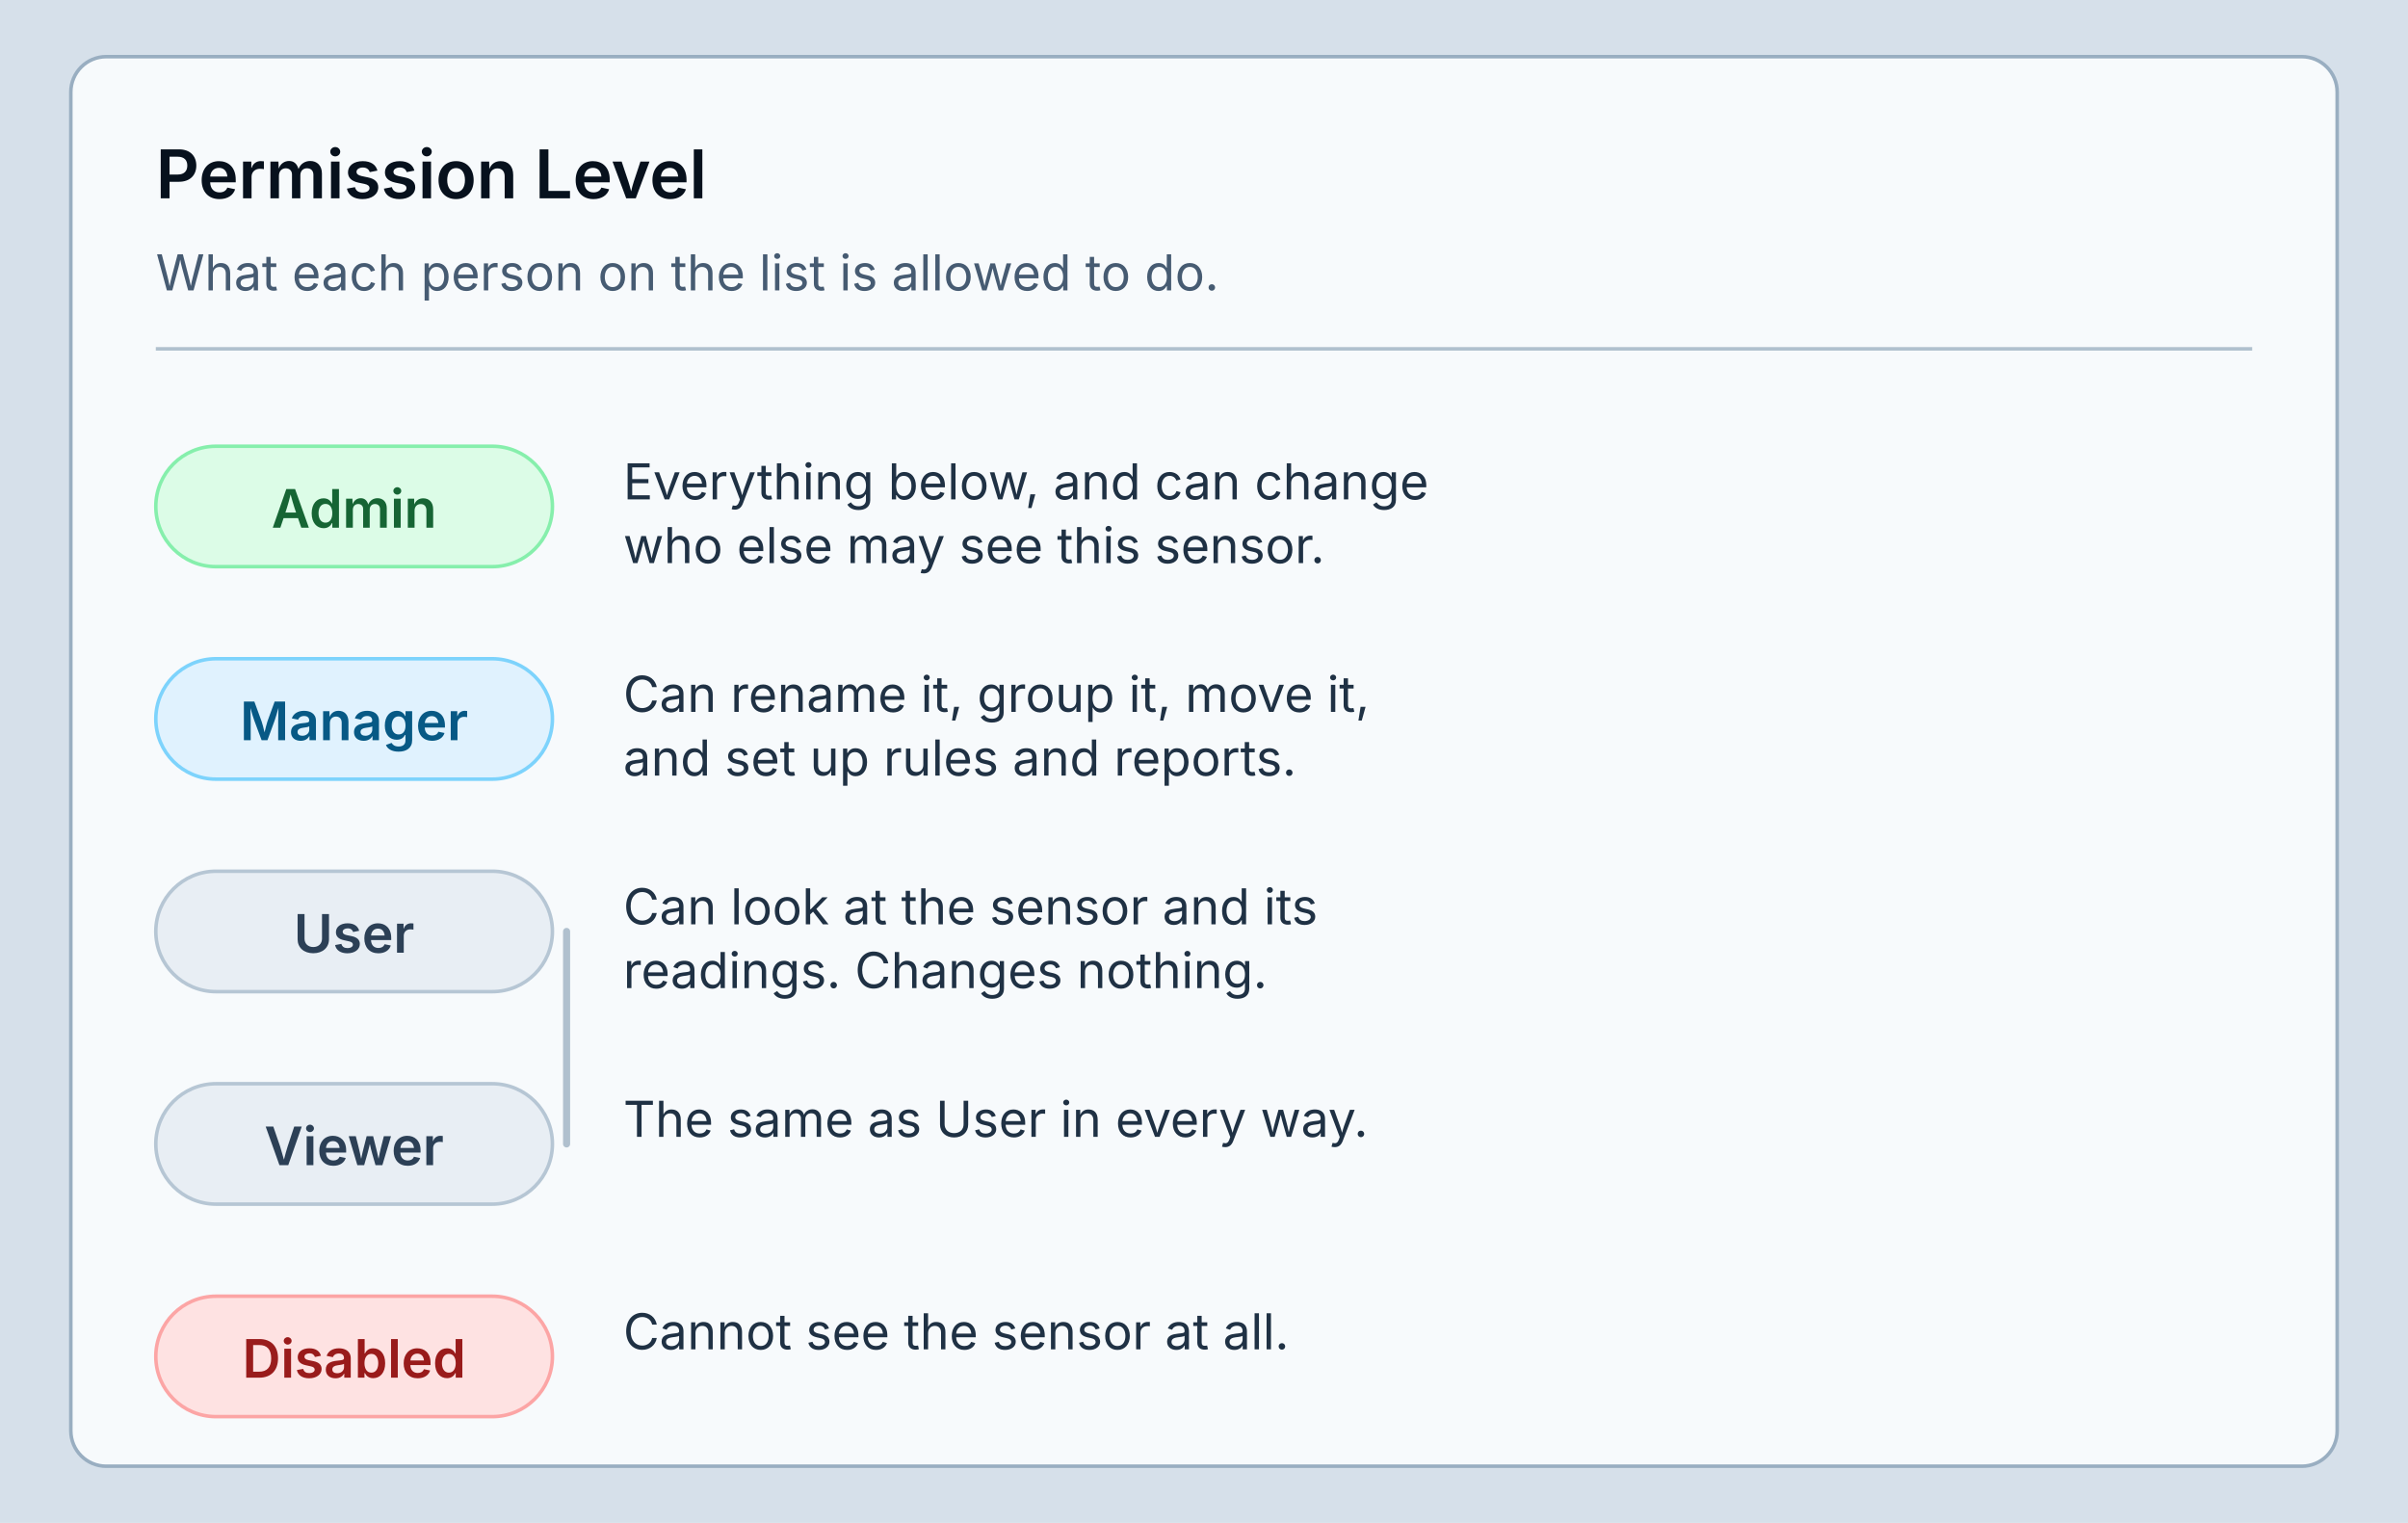
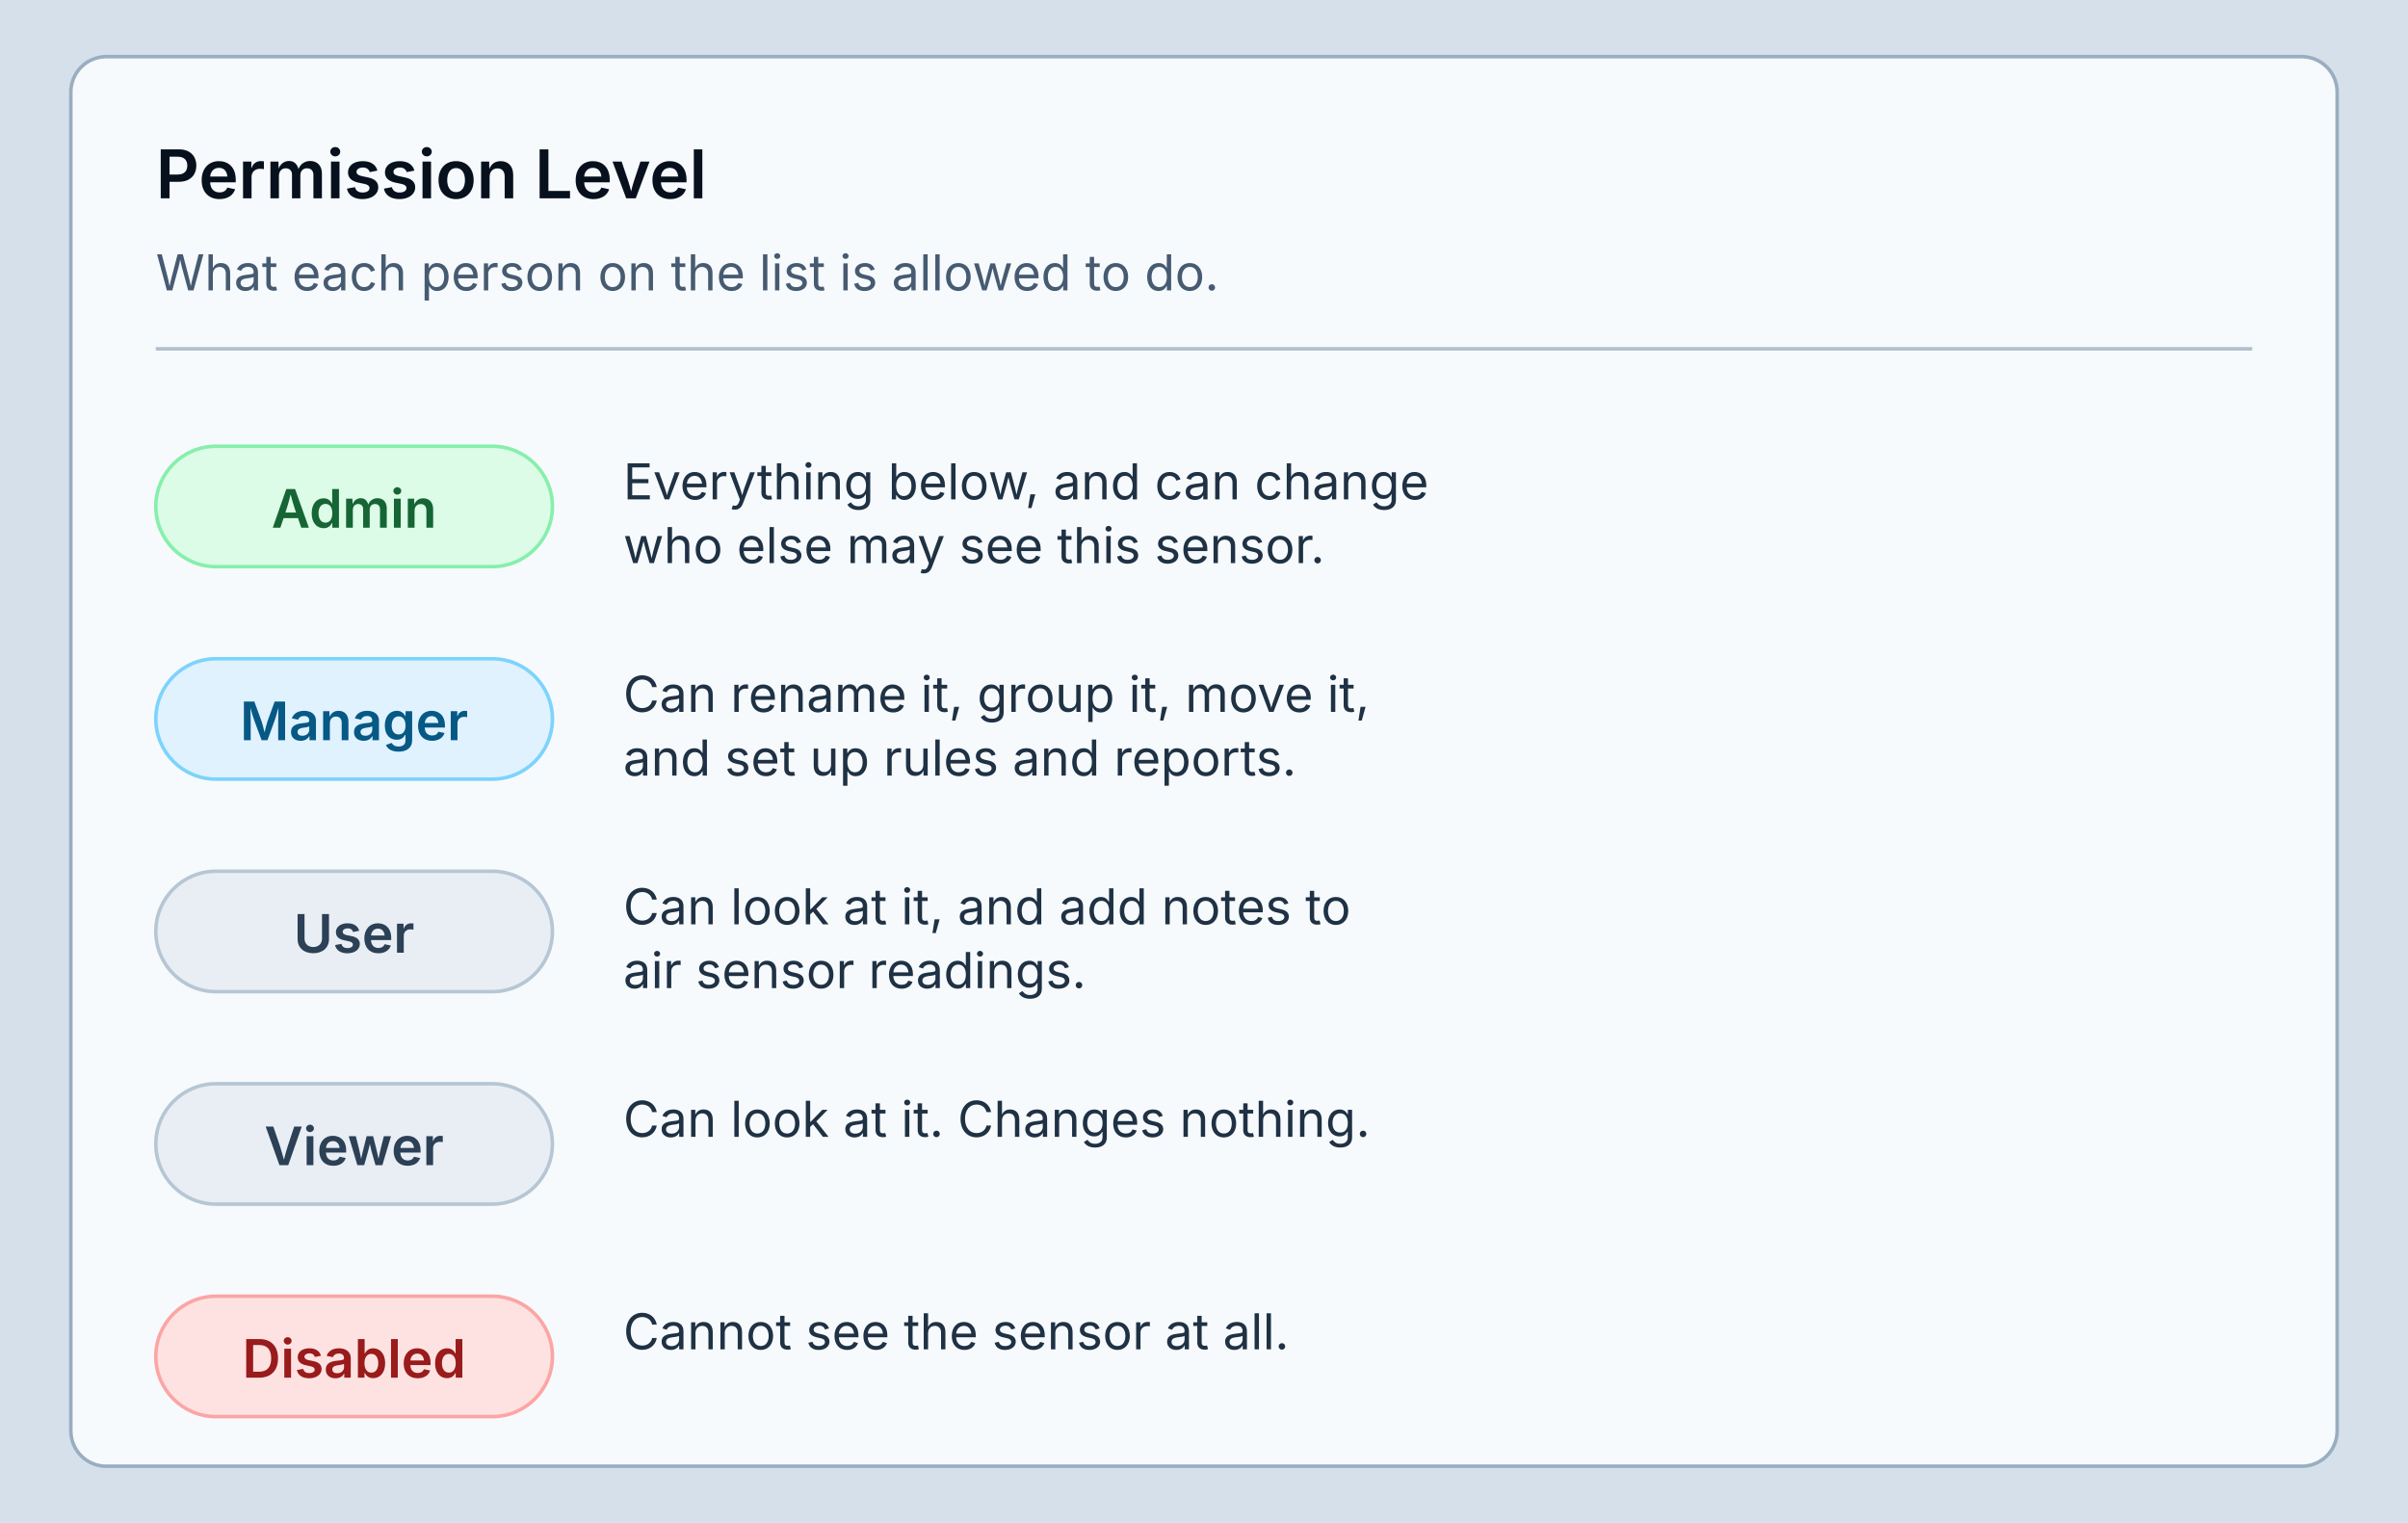
<svg xmlns="http://www.w3.org/2000/svg" viewBox="0 0 680 430" width="680" height="430" role="img" aria-label="The five permission levels: Admin, Manager, User, Viewer and Disabled, with what each one is allowed to do">
  <defs>
    <linearGradient id="primary" x1="0" y1="0" x2="0" y2="1">
      <stop offset="0" stop-color="#40546b" />
      <stop offset="1" stop-color="#2d3d4f" />
    </linearGradient>
    <linearGradient id="secondary" x1="0" y1="0" x2="0" y2="1">
      <stop offset="0" stop-color="#f8fbfd" />
      <stop offset="1" stop-color="#edf3f8" />
    </linearGradient>
  </defs>
  <rect width="680" height="430" fill="#eef3f8" />
  <rect x="0" y="0" width="680" height="430" rx="0" fill="#d6e0ea" />
  <rect x="20" y="16" width="640" height="398" rx="10" fill="#f7fafc" stroke="#99aec1" />
  <text x="44" y="56" font-family="Inter, 'Inter Variable', system-ui, -apple-system, 'Noto Sans JP', sans-serif" font-size="19" font-weight="600" fill="#07111d" text-anchor="start">Permission Level</text>
  <text x="44" y="82" font-family="Inter, 'Inter Variable', system-ui, -apple-system, 'Noto Sans JP', sans-serif" font-size="14" font-weight="400" fill="#465b72" text-anchor="start">What each person on the list is allowed to do.</text>
  <rect x="44" y="98" width="592" height="1" rx="0" fill="#b0c0ce" />
  <rect x="44" y="126" width="112" height="34" rx="17" fill="#dcfce7" stroke="#86efac" />
  <text x="100" y="149" font-family="Inter, 'Inter Variable', system-ui, -apple-system, 'Noto Sans JP', sans-serif" font-size="15" font-weight="600" fill="#166534" text-anchor="middle">Admin</text>
  <text x="176" y="141" font-family="Inter, 'Inter Variable', system-ui, -apple-system, 'Noto Sans JP', sans-serif" font-size="14" font-weight="400" fill="#1f3144" text-anchor="start">Everything below, and can change</text>
  <text x="176" y="159" font-family="Inter, 'Inter Variable', system-ui, -apple-system, 'Noto Sans JP', sans-serif" font-size="14" font-weight="400" fill="#1f3144" text-anchor="start">who else may see this sensor.</text>
  <rect x="44" y="186" width="112" height="34" rx="17" fill="#e0f2fe" stroke="#7dd3fc" />
  <text x="100" y="209" font-family="Inter, 'Inter Variable', system-ui, -apple-system, 'Noto Sans JP', sans-serif" font-size="15" font-weight="600" fill="#075985" text-anchor="middle">Manager</text>
  <text x="176" y="201" font-family="Inter, 'Inter Variable', system-ui, -apple-system, 'Noto Sans JP', sans-serif" font-size="14" font-weight="400" fill="#1f3144" text-anchor="start">Can rename it, group it, move it,</text>
  <text x="176" y="219" font-family="Inter, 'Inter Variable', system-ui, -apple-system, 'Noto Sans JP', sans-serif" font-size="14" font-weight="400" fill="#1f3144" text-anchor="start">and set up rules and reports.</text>
  <rect x="44" y="246" width="112" height="34" rx="17" fill="#e8eef4" stroke="#b6c6d4" />
  <text x="100" y="269" font-family="Inter, 'Inter Variable', system-ui, -apple-system, 'Noto Sans JP', sans-serif" font-size="15" font-weight="600" fill="#2c4056" text-anchor="middle">User</text>
-   <text x="176" y="261" font-family="Inter, 'Inter Variable', system-ui, -apple-system, 'Noto Sans JP', sans-serif" font-size="14" font-weight="400" fill="#1f3144" text-anchor="start">Can look at the sensor and its</text>
-   <text x="176" y="279" font-family="Inter, 'Inter Variable', system-ui, -apple-system, 'Noto Sans JP', sans-serif" font-size="14" font-weight="400" fill="#1f3144" text-anchor="start">readings. Changes nothing.</text>
+   <text x="176" y="261" font-family="Inter, 'Inter Variable', system-ui, -apple-system, 'Noto Sans JP', sans-serif" font-size="14" font-weight="400" fill="#1f3144" text-anchor="start">Can look at it, and add notes to</text>
+   <text x="176" y="279" font-family="Inter, 'Inter Variable', system-ui, -apple-system, 'Noto Sans JP', sans-serif" font-size="14" font-weight="400" fill="#1f3144" text-anchor="start">air sensor readings.</text>
  <rect x="44" y="306" width="112" height="34" rx="17" fill="#e8eef4" stroke="#b6c6d4" />
  <text x="100" y="329" font-family="Inter, 'Inter Variable', system-ui, -apple-system, 'Noto Sans JP', sans-serif" font-size="15" font-weight="600" fill="#2c4056" text-anchor="middle">Viewer</text>
-   <text x="176" y="321" font-family="Inter, 'Inter Variable', system-ui, -apple-system, 'Noto Sans JP', sans-serif" font-size="14" font-weight="400" fill="#1f3144" text-anchor="start">The same as User in every way.</text>
+   <text x="176" y="321" font-family="Inter, 'Inter Variable', system-ui, -apple-system, 'Noto Sans JP', sans-serif" font-size="14" font-weight="400" fill="#1f3144" text-anchor="start">Can look at it. Changes nothing.</text>
  <rect x="44" y="366" width="112" height="34" rx="17" fill="#fee2e2" stroke="#fca5a5" />
  <text x="100" y="389" font-family="Inter, 'Inter Variable', system-ui, -apple-system, 'Noto Sans JP', sans-serif" font-size="15" font-weight="600" fill="#991b1b" text-anchor="middle">Disabled</text>
  <text x="176" y="381" font-family="Inter, 'Inter Variable', system-ui, -apple-system, 'Noto Sans JP', sans-serif" font-size="14" font-weight="400" fill="#1f3144" text-anchor="start">Cannot see the sensor at all.</text>
-   <path d="M160 263 v60" stroke="#b0c0ce" stroke-width="2" stroke-linecap="round" fill="none" />
</svg>
